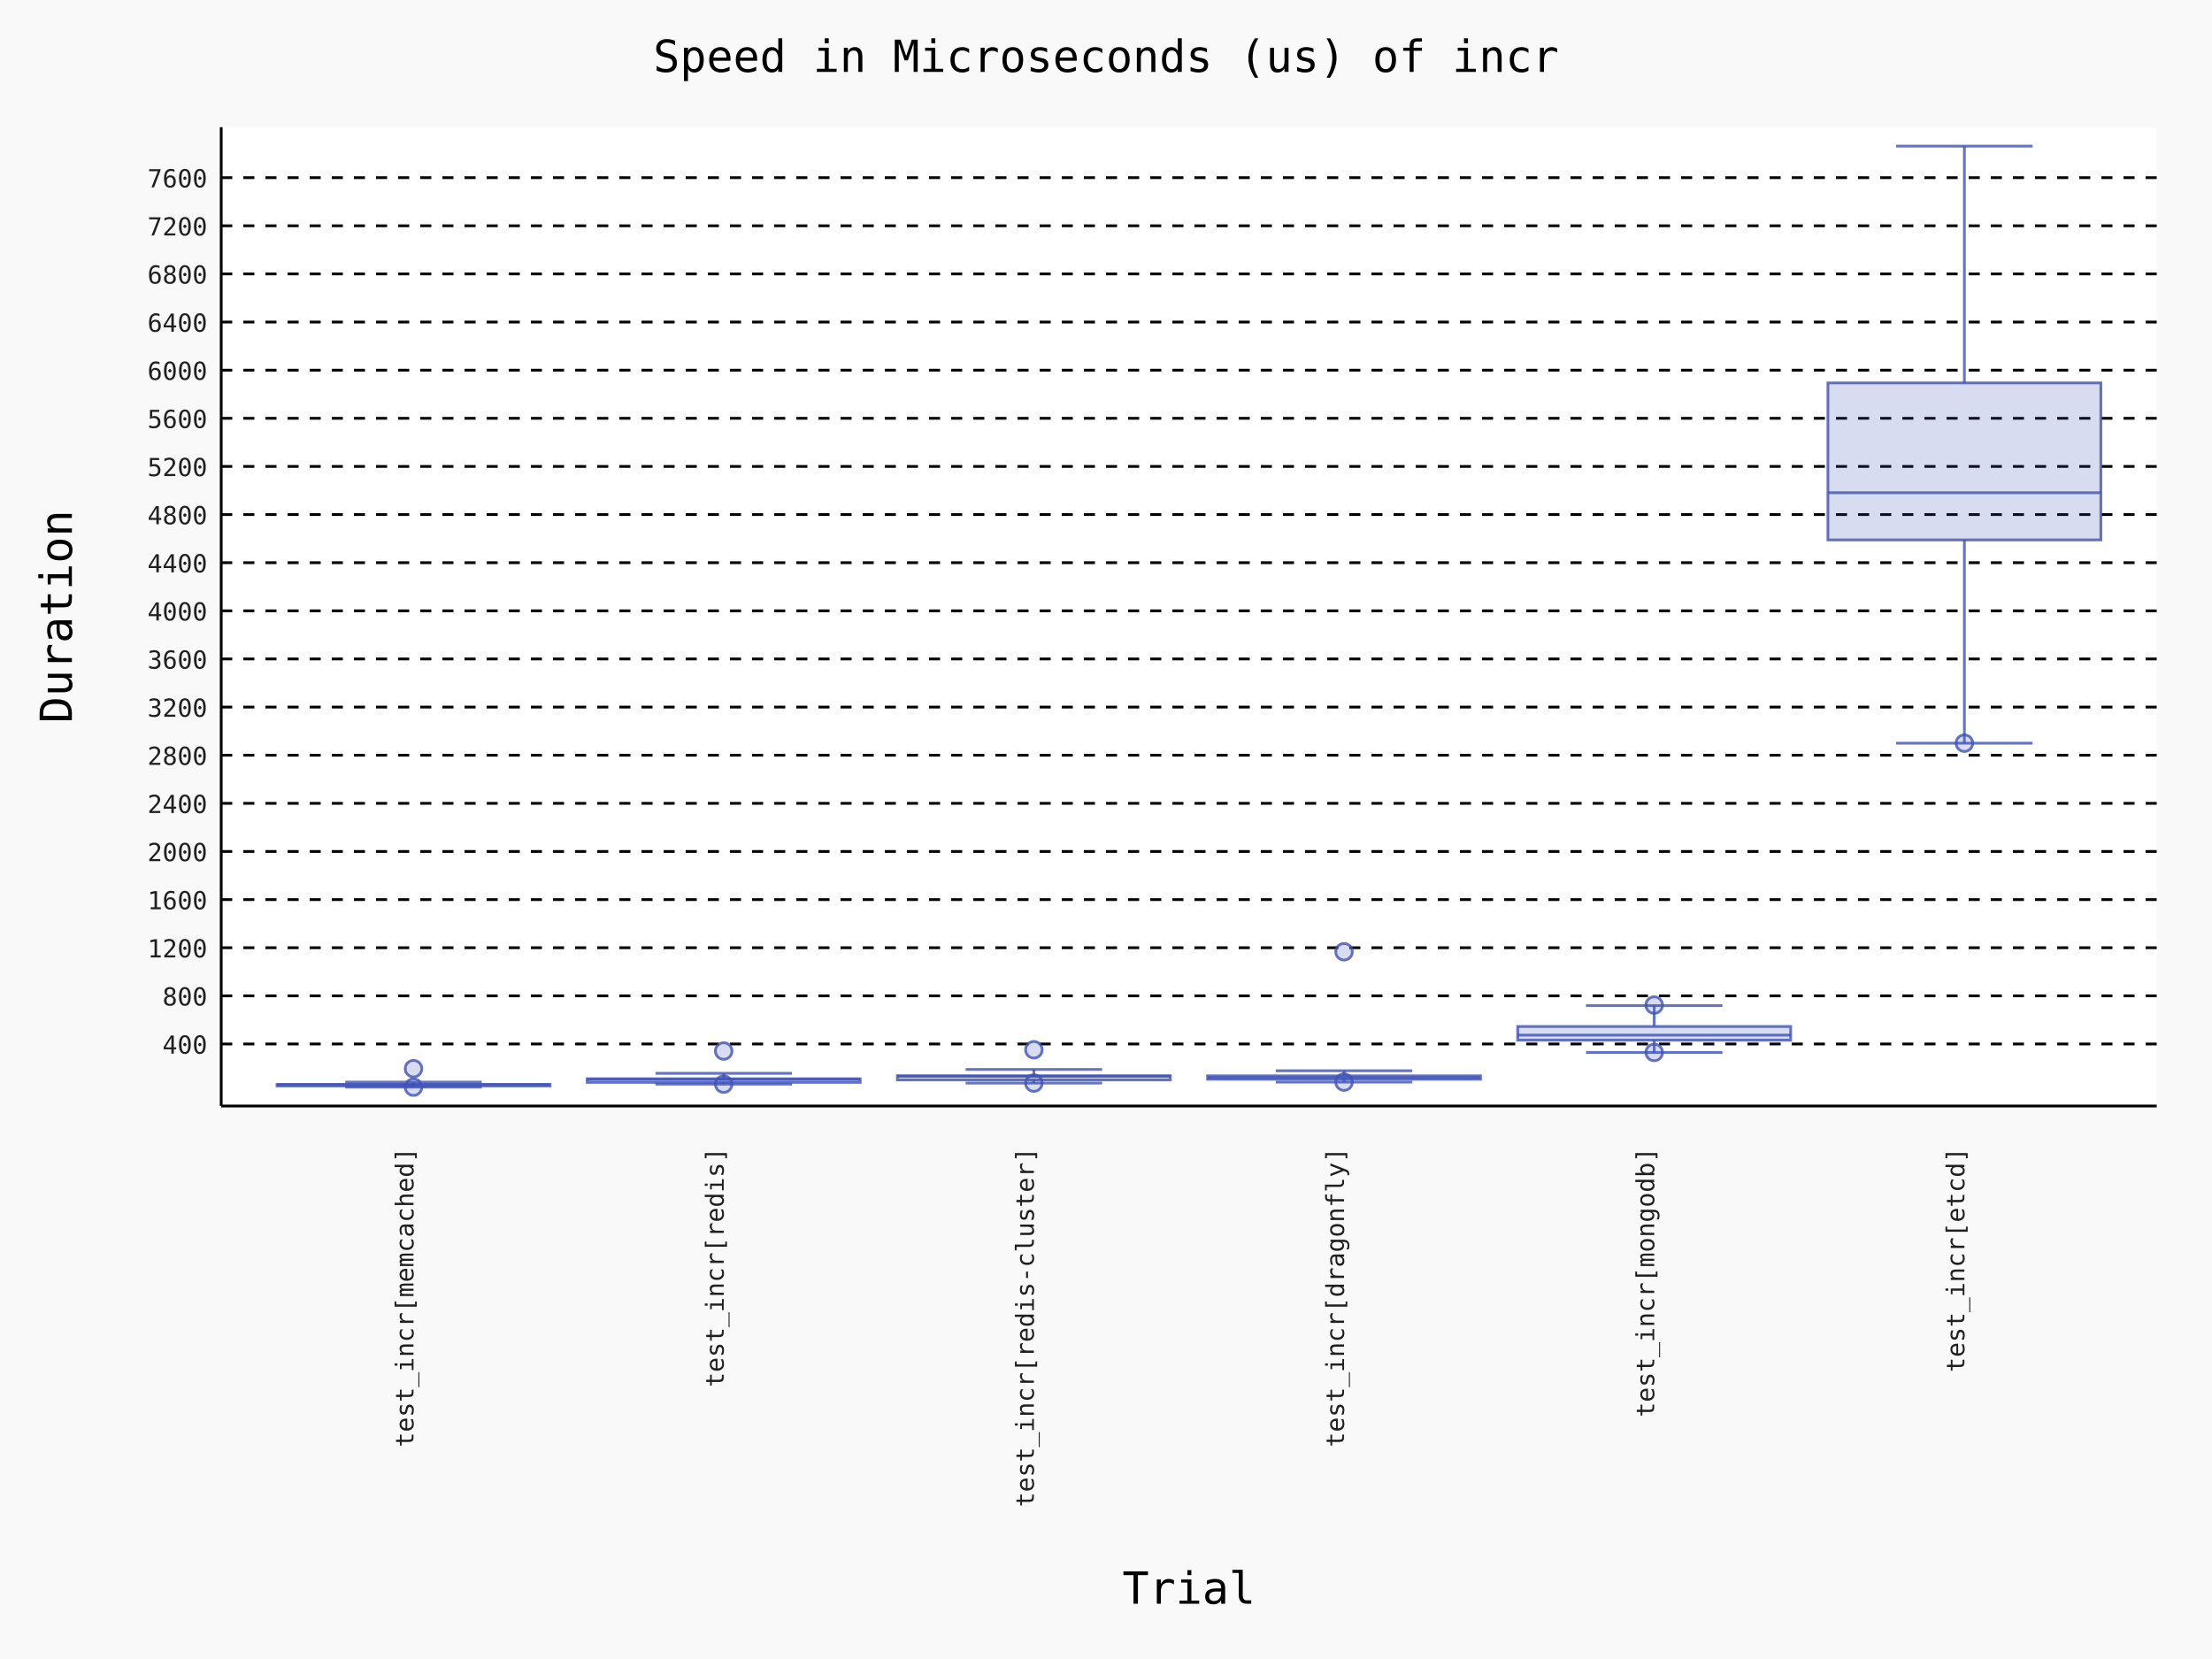
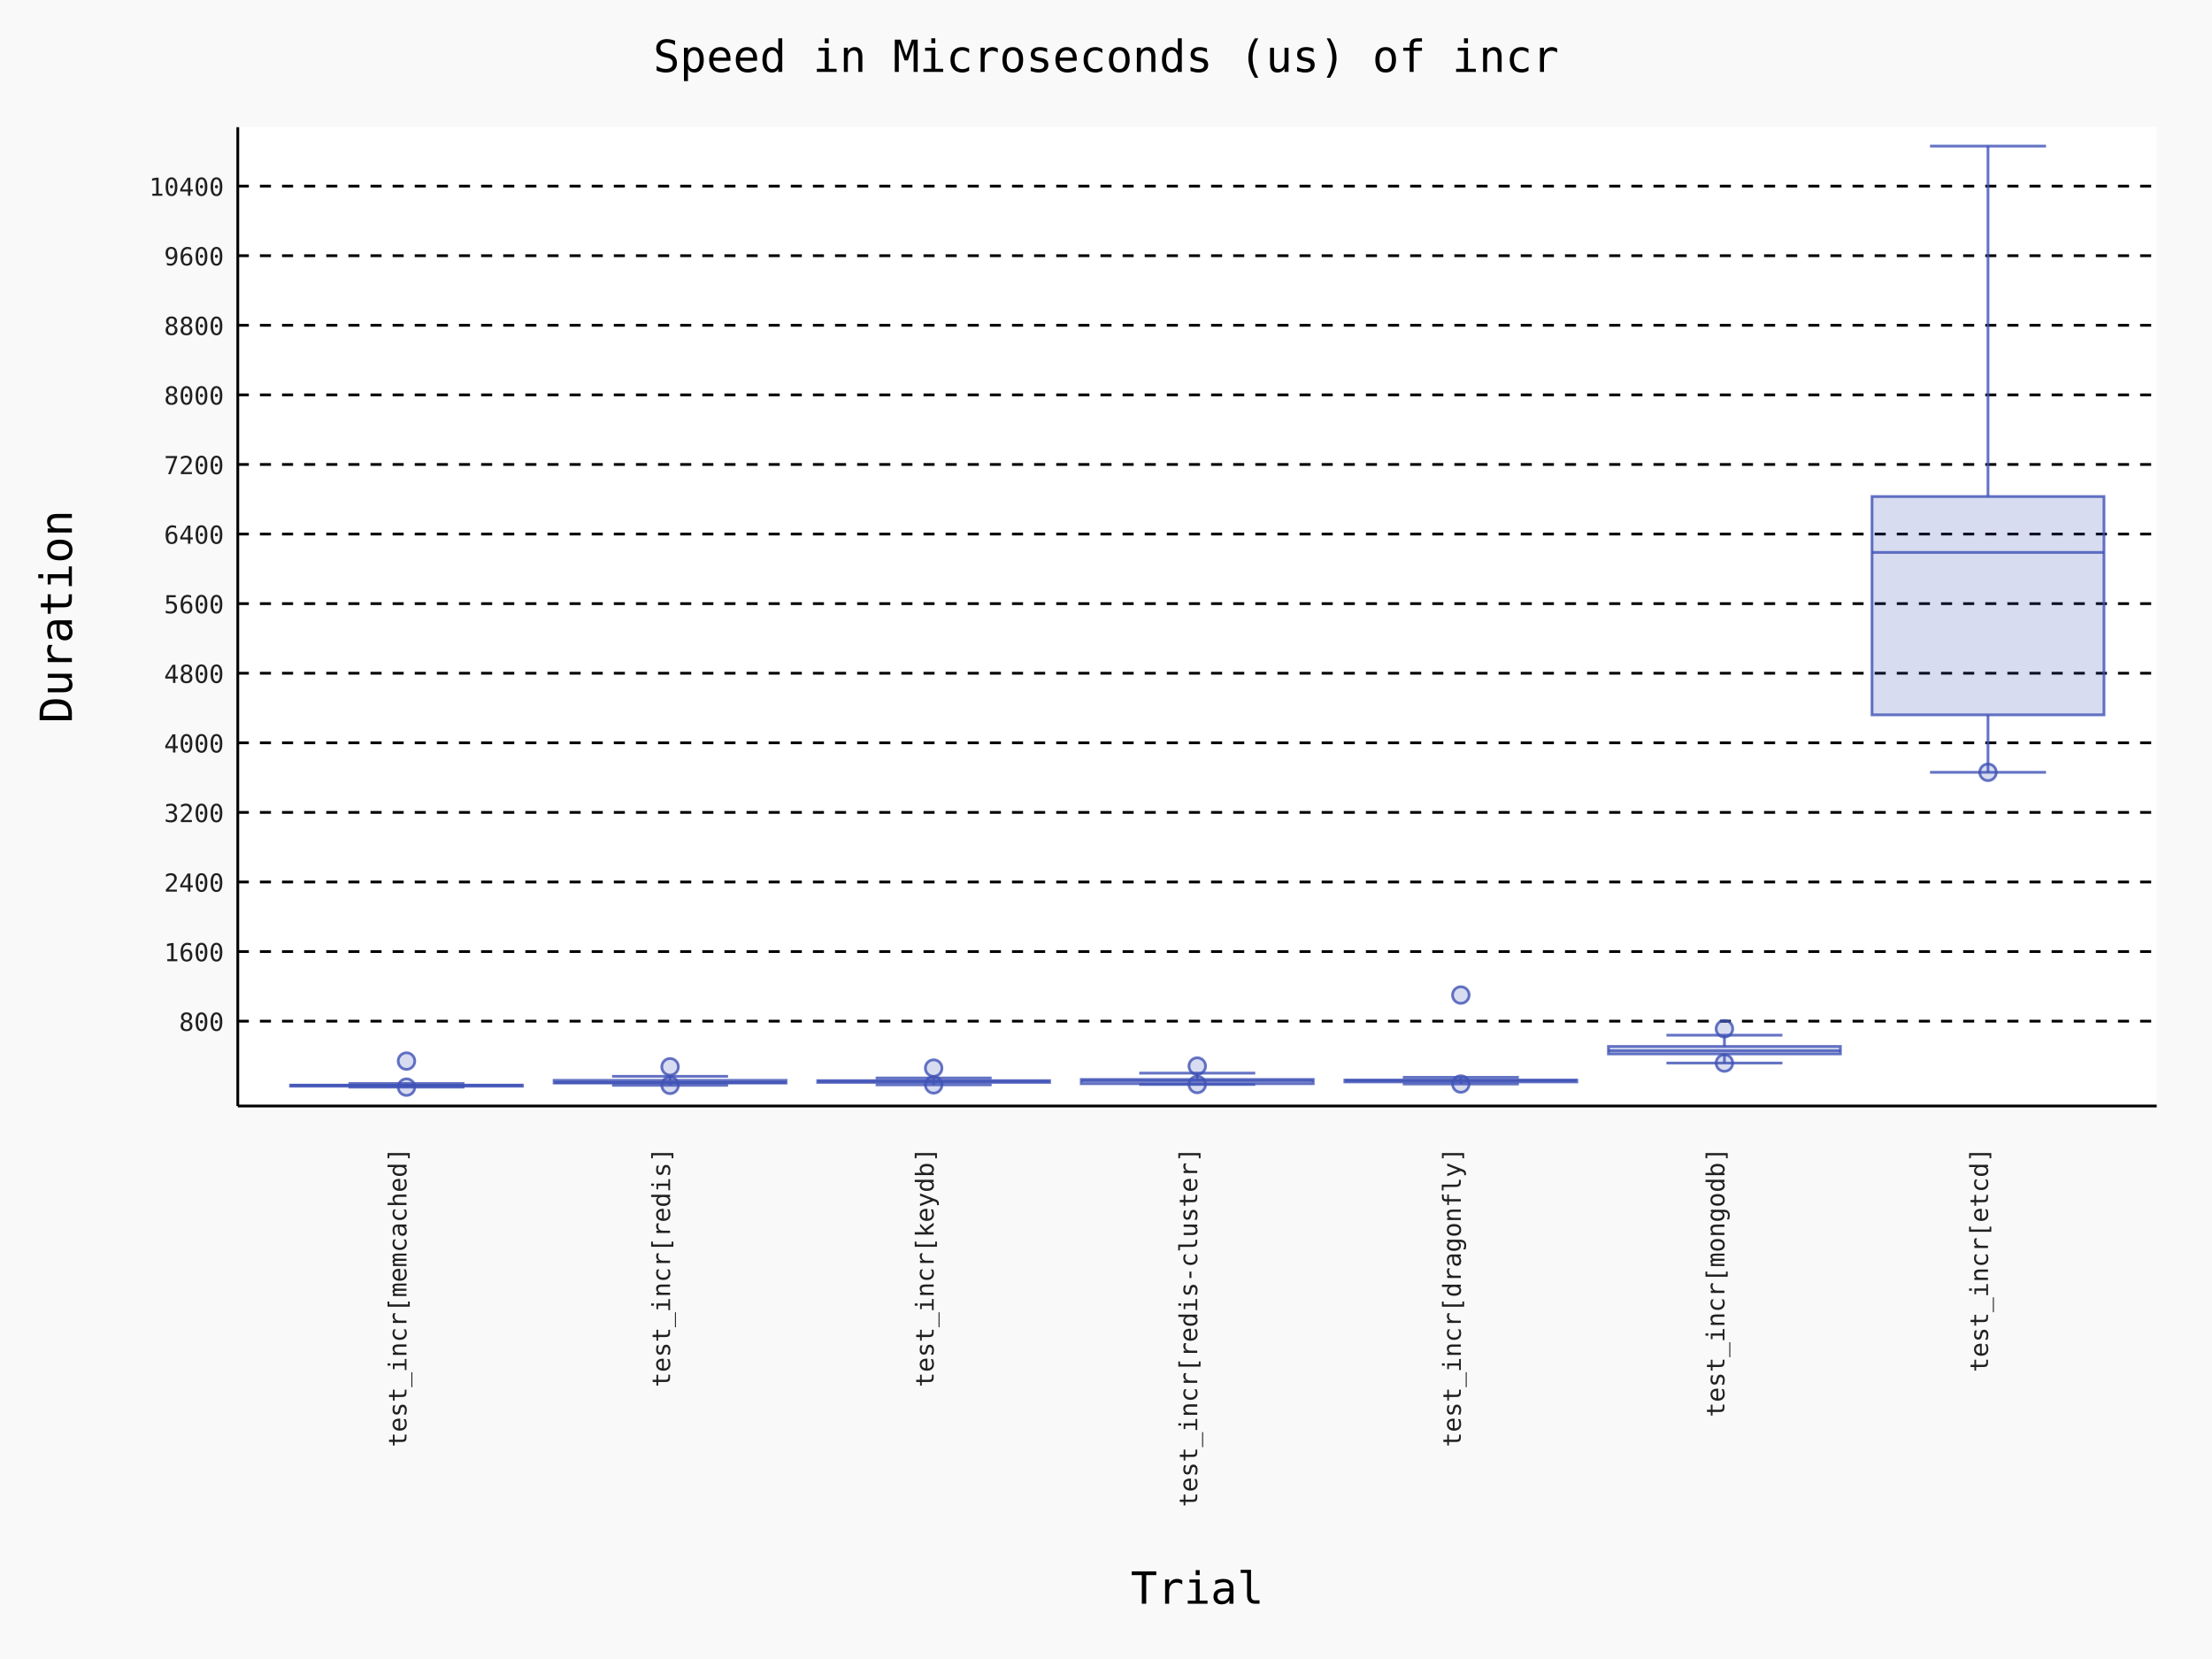
- <svg xmlns="http://www.w3.org/2000/svg" id="chart-1608b12d-5cc3-4cce-8f06-6adb5dcdcecc" class="pygal-chart" viewBox="0 0 800 600">
+ <svg xmlns="http://www.w3.org/2000/svg" id="chart-6ef21e26-14a4-42a2-b80f-81fb167e0ada" class="pygal-chart" viewBox="0 0 800 600">
  <defs>
-     <style type="text/css">#chart-1608b12d-5cc3-4cce-8f06-6adb5dcdcecc{-webkit-user-select:none;-webkit-font-smoothing:antialiased;font-family:Consolas,"Deja Vu Sans Mono","Bitstream Vera Sans Mono","Courier New",monospace}#chart-1608b12d-5cc3-4cce-8f06-6adb5dcdcecc .title{font-family:Consolas,"Deja Vu Sans Mono","Bitstream Vera Sans Mono","Courier New",monospace;font-size:16px}#chart-1608b12d-5cc3-4cce-8f06-6adb5dcdcecc .legends .legend text{font-family:Consolas,"Deja Vu Sans Mono","Bitstream Vera Sans Mono","Courier New",monospace;font-size:14px}#chart-1608b12d-5cc3-4cce-8f06-6adb5dcdcecc .axis text{font-family:Consolas,"Deja Vu Sans Mono","Bitstream Vera Sans Mono","Courier New",monospace;font-size:10px}#chart-1608b12d-5cc3-4cce-8f06-6adb5dcdcecc .axis text.major{font-family:Consolas,"Deja Vu Sans Mono","Bitstream Vera Sans Mono","Courier New",monospace;font-size:10px}#chart-1608b12d-5cc3-4cce-8f06-6adb5dcdcecc .text-overlay text.value{font-family:Consolas,"Deja Vu Sans Mono","Bitstream Vera Sans Mono","Courier New",monospace;font-size:16px}#chart-1608b12d-5cc3-4cce-8f06-6adb5dcdcecc .text-overlay text.label{font-family:Consolas,"Deja Vu Sans Mono","Bitstream Vera Sans Mono","Courier New",monospace;font-size:10px}#chart-1608b12d-5cc3-4cce-8f06-6adb5dcdcecc .tooltip{font-family:Consolas,"Deja Vu Sans Mono","Bitstream Vera Sans Mono","Courier New",monospace;font-size:14px}#chart-1608b12d-5cc3-4cce-8f06-6adb5dcdcecc text.no_data{font-family:Consolas,"Deja Vu Sans Mono","Bitstream Vera Sans Mono","Courier New",monospace;font-size:64px}
- #chart-1608b12d-5cc3-4cce-8f06-6adb5dcdcecc{background-color:rgba(249,249,249,1)}#chart-1608b12d-5cc3-4cce-8f06-6adb5dcdcecc path,#chart-1608b12d-5cc3-4cce-8f06-6adb5dcdcecc line,#chart-1608b12d-5cc3-4cce-8f06-6adb5dcdcecc rect,#chart-1608b12d-5cc3-4cce-8f06-6adb5dcdcecc circle{-webkit-transition:150ms;-moz-transition:150ms;transition:150ms}#chart-1608b12d-5cc3-4cce-8f06-6adb5dcdcecc .graph &gt; .background{fill:rgba(249,249,249,1)}#chart-1608b12d-5cc3-4cce-8f06-6adb5dcdcecc .plot &gt; .background{fill:rgba(255,255,255,1)}#chart-1608b12d-5cc3-4cce-8f06-6adb5dcdcecc .graph{fill:rgba(0,0,0,.87)}#chart-1608b12d-5cc3-4cce-8f06-6adb5dcdcecc text.no_data{fill:rgba(0,0,0,1)}#chart-1608b12d-5cc3-4cce-8f06-6adb5dcdcecc .title{fill:rgba(0,0,0,1)}#chart-1608b12d-5cc3-4cce-8f06-6adb5dcdcecc .legends .legend text{fill:rgba(0,0,0,.87)}#chart-1608b12d-5cc3-4cce-8f06-6adb5dcdcecc .legends .legend:hover text{fill:rgba(0,0,0,1)}#chart-1608b12d-5cc3-4cce-8f06-6adb5dcdcecc .axis .line{stroke:rgba(0,0,0,1)}#chart-1608b12d-5cc3-4cce-8f06-6adb5dcdcecc .axis .guide.line{stroke:rgba(0,0,0,.54)}#chart-1608b12d-5cc3-4cce-8f06-6adb5dcdcecc .axis .major.line{stroke:rgba(0,0,0,.87)}#chart-1608b12d-5cc3-4cce-8f06-6adb5dcdcecc .axis text.major{fill:rgba(0,0,0,1)}#chart-1608b12d-5cc3-4cce-8f06-6adb5dcdcecc .axis.y .guides:hover .guide.line,#chart-1608b12d-5cc3-4cce-8f06-6adb5dcdcecc .line-graph .axis.x .guides:hover .guide.line,#chart-1608b12d-5cc3-4cce-8f06-6adb5dcdcecc .stackedline-graph .axis.x .guides:hover .guide.line,#chart-1608b12d-5cc3-4cce-8f06-6adb5dcdcecc .xy-graph .axis.x .guides:hover .guide.line{stroke:rgba(0,0,0,1)}#chart-1608b12d-5cc3-4cce-8f06-6adb5dcdcecc .axis .guides:hover text{fill:rgba(0,0,0,1)}#chart-1608b12d-5cc3-4cce-8f06-6adb5dcdcecc .reactive{fill-opacity:.7;stroke-opacity:.8;stroke-width:1}#chart-1608b12d-5cc3-4cce-8f06-6adb5dcdcecc .ci{stroke:rgba(0,0,0,.87)}#chart-1608b12d-5cc3-4cce-8f06-6adb5dcdcecc .reactive.active,#chart-1608b12d-5cc3-4cce-8f06-6adb5dcdcecc .active .reactive{fill-opacity:.8;stroke-opacity:.9;stroke-width:4}#chart-1608b12d-5cc3-4cce-8f06-6adb5dcdcecc .ci .reactive.active{stroke-width:1.5}#chart-1608b12d-5cc3-4cce-8f06-6adb5dcdcecc .series text{fill:rgba(0,0,0,1)}#chart-1608b12d-5cc3-4cce-8f06-6adb5dcdcecc .tooltip rect{fill:rgba(255,255,255,1);stroke:rgba(0,0,0,1);-webkit-transition:opacity 150ms;-moz-transition:opacity 150ms;transition:opacity 150ms}#chart-1608b12d-5cc3-4cce-8f06-6adb5dcdcecc .tooltip .label{fill:rgba(0,0,0,.87)}#chart-1608b12d-5cc3-4cce-8f06-6adb5dcdcecc .tooltip .label{fill:rgba(0,0,0,.87)}#chart-1608b12d-5cc3-4cce-8f06-6adb5dcdcecc .tooltip .legend{font-size:.8em;fill:rgba(0,0,0,.54)}#chart-1608b12d-5cc3-4cce-8f06-6adb5dcdcecc .tooltip .x_label{font-size:.6em;fill:rgba(0,0,0,1)}#chart-1608b12d-5cc3-4cce-8f06-6adb5dcdcecc .tooltip .xlink{font-size:.5em;text-decoration:underline}#chart-1608b12d-5cc3-4cce-8f06-6adb5dcdcecc .tooltip .value{font-size:1.5em}#chart-1608b12d-5cc3-4cce-8f06-6adb5dcdcecc .bound{font-size:.5em}#chart-1608b12d-5cc3-4cce-8f06-6adb5dcdcecc .max-value{font-size:.75em;fill:rgba(0,0,0,.54)}#chart-1608b12d-5cc3-4cce-8f06-6adb5dcdcecc .map-element{fill:rgba(255,255,255,1);stroke:rgba(0,0,0,.54) !important}#chart-1608b12d-5cc3-4cce-8f06-6adb5dcdcecc .map-element .reactive{fill-opacity:inherit;stroke-opacity:inherit}#chart-1608b12d-5cc3-4cce-8f06-6adb5dcdcecc .color-0,#chart-1608b12d-5cc3-4cce-8f06-6adb5dcdcecc .color-0 a:visited{stroke:#3F51B5;fill:#3F51B5}#chart-1608b12d-5cc3-4cce-8f06-6adb5dcdcecc .color-1,#chart-1608b12d-5cc3-4cce-8f06-6adb5dcdcecc .color-1 a:visited{stroke:#3F51B5;fill:#3F51B5}#chart-1608b12d-5cc3-4cce-8f06-6adb5dcdcecc .color-2,#chart-1608b12d-5cc3-4cce-8f06-6adb5dcdcecc .color-2 a:visited{stroke:#3F51B5;fill:#3F51B5}#chart-1608b12d-5cc3-4cce-8f06-6adb5dcdcecc .color-3,#chart-1608b12d-5cc3-4cce-8f06-6adb5dcdcecc .color-3 a:visited{stroke:#3F51B5;fill:#3F51B5}#chart-1608b12d-5cc3-4cce-8f06-6adb5dcdcecc .color-4,#chart-1608b12d-5cc3-4cce-8f06-6adb5dcdcecc .color-4 a:visited{stroke:#3F51B5;fill:#3F51B5}#chart-1608b12d-5cc3-4cce-8f06-6adb5dcdcecc .color-5,#chart-1608b12d-5cc3-4cce-8f06-6adb5dcdcecc .color-5 a:visited{stroke:#3F51B5;fill:#3F51B5}#chart-1608b12d-5cc3-4cce-8f06-6adb5dcdcecc .text-overlay .color-0 text{fill:black}#chart-1608b12d-5cc3-4cce-8f06-6adb5dcdcecc .text-overlay .color-1 text{fill:black}#chart-1608b12d-5cc3-4cce-8f06-6adb5dcdcecc .text-overlay .color-2 text{fill:black}#chart-1608b12d-5cc3-4cce-8f06-6adb5dcdcecc .text-overlay .color-3 text{fill:black}#chart-1608b12d-5cc3-4cce-8f06-6adb5dcdcecc .text-overlay .color-4 text{fill:black}#chart-1608b12d-5cc3-4cce-8f06-6adb5dcdcecc .text-overlay .color-5 text{fill:black}
- #chart-1608b12d-5cc3-4cce-8f06-6adb5dcdcecc text.no_data{text-anchor:middle}#chart-1608b12d-5cc3-4cce-8f06-6adb5dcdcecc .guide.line{fill:none}#chart-1608b12d-5cc3-4cce-8f06-6adb5dcdcecc .centered{text-anchor:middle}#chart-1608b12d-5cc3-4cce-8f06-6adb5dcdcecc .title{text-anchor:middle}#chart-1608b12d-5cc3-4cce-8f06-6adb5dcdcecc .legends .legend text{fill-opacity:1}#chart-1608b12d-5cc3-4cce-8f06-6adb5dcdcecc .axis.x text{text-anchor:middle}#chart-1608b12d-5cc3-4cce-8f06-6adb5dcdcecc .axis.x:not(.web) text[transform]{text-anchor:start}#chart-1608b12d-5cc3-4cce-8f06-6adb5dcdcecc .axis.x:not(.web) text[transform].backwards{text-anchor:end}#chart-1608b12d-5cc3-4cce-8f06-6adb5dcdcecc .axis.y text{text-anchor:end}#chart-1608b12d-5cc3-4cce-8f06-6adb5dcdcecc .axis.y text[transform].backwards{text-anchor:start}#chart-1608b12d-5cc3-4cce-8f06-6adb5dcdcecc .axis.y2 text{text-anchor:start}#chart-1608b12d-5cc3-4cce-8f06-6adb5dcdcecc .axis.y2 text[transform].backwards{text-anchor:end}#chart-1608b12d-5cc3-4cce-8f06-6adb5dcdcecc .axis .guide.line{stroke-dasharray:4,4;stroke:black}#chart-1608b12d-5cc3-4cce-8f06-6adb5dcdcecc .axis .major.guide.line{stroke-dasharray:6,6;stroke:black}#chart-1608b12d-5cc3-4cce-8f06-6adb5dcdcecc .horizontal .axis.y .guide.line,#chart-1608b12d-5cc3-4cce-8f06-6adb5dcdcecc .horizontal .axis.y2 .guide.line,#chart-1608b12d-5cc3-4cce-8f06-6adb5dcdcecc .vertical .axis.x .guide.line{opacity:0}#chart-1608b12d-5cc3-4cce-8f06-6adb5dcdcecc .horizontal .axis.always_show .guide.line,#chart-1608b12d-5cc3-4cce-8f06-6adb5dcdcecc .vertical .axis.always_show .guide.line{opacity:1 !important}#chart-1608b12d-5cc3-4cce-8f06-6adb5dcdcecc .axis.y .guides:hover .guide.line,#chart-1608b12d-5cc3-4cce-8f06-6adb5dcdcecc .axis.y2 .guides:hover .guide.line,#chart-1608b12d-5cc3-4cce-8f06-6adb5dcdcecc .axis.x .guides:hover .guide.line{opacity:1}#chart-1608b12d-5cc3-4cce-8f06-6adb5dcdcecc .axis .guides:hover text{opacity:1}#chart-1608b12d-5cc3-4cce-8f06-6adb5dcdcecc .nofill{fill:none}#chart-1608b12d-5cc3-4cce-8f06-6adb5dcdcecc .subtle-fill{fill-opacity:.2}#chart-1608b12d-5cc3-4cce-8f06-6adb5dcdcecc .dot{stroke-width:1px;fill-opacity:1;stroke-opacity:1}#chart-1608b12d-5cc3-4cce-8f06-6adb5dcdcecc .dot.active{stroke-width:5px}#chart-1608b12d-5cc3-4cce-8f06-6adb5dcdcecc .dot.negative{fill:transparent}#chart-1608b12d-5cc3-4cce-8f06-6adb5dcdcecc text,#chart-1608b12d-5cc3-4cce-8f06-6adb5dcdcecc tspan{stroke:none !important}#chart-1608b12d-5cc3-4cce-8f06-6adb5dcdcecc .series text.active{opacity:1}#chart-1608b12d-5cc3-4cce-8f06-6adb5dcdcecc .tooltip rect{fill-opacity:.95;stroke-width:.5}#chart-1608b12d-5cc3-4cce-8f06-6adb5dcdcecc .tooltip text{fill-opacity:1}#chart-1608b12d-5cc3-4cce-8f06-6adb5dcdcecc .showable{visibility:hidden}#chart-1608b12d-5cc3-4cce-8f06-6adb5dcdcecc .showable.shown{visibility:visible}#chart-1608b12d-5cc3-4cce-8f06-6adb5dcdcecc .gauge-background{fill:rgba(229,229,229,1);stroke:none}#chart-1608b12d-5cc3-4cce-8f06-6adb5dcdcecc .bg-lines{stroke:rgba(249,249,249,1);stroke-width:2px}
+     <style type="text/css">#chart-6ef21e26-14a4-42a2-b80f-81fb167e0ada{-webkit-user-select:none;-webkit-font-smoothing:antialiased;font-family:Consolas,"Deja Vu Sans Mono","Bitstream Vera Sans Mono","Courier New",monospace}#chart-6ef21e26-14a4-42a2-b80f-81fb167e0ada .title{font-family:Consolas,"Deja Vu Sans Mono","Bitstream Vera Sans Mono","Courier New",monospace;font-size:16px}#chart-6ef21e26-14a4-42a2-b80f-81fb167e0ada .legends .legend text{font-family:Consolas,"Deja Vu Sans Mono","Bitstream Vera Sans Mono","Courier New",monospace;font-size:14px}#chart-6ef21e26-14a4-42a2-b80f-81fb167e0ada .axis text{font-family:Consolas,"Deja Vu Sans Mono","Bitstream Vera Sans Mono","Courier New",monospace;font-size:10px}#chart-6ef21e26-14a4-42a2-b80f-81fb167e0ada .axis text.major{font-family:Consolas,"Deja Vu Sans Mono","Bitstream Vera Sans Mono","Courier New",monospace;font-size:10px}#chart-6ef21e26-14a4-42a2-b80f-81fb167e0ada .text-overlay text.value{font-family:Consolas,"Deja Vu Sans Mono","Bitstream Vera Sans Mono","Courier New",monospace;font-size:16px}#chart-6ef21e26-14a4-42a2-b80f-81fb167e0ada .text-overlay text.label{font-family:Consolas,"Deja Vu Sans Mono","Bitstream Vera Sans Mono","Courier New",monospace;font-size:10px}#chart-6ef21e26-14a4-42a2-b80f-81fb167e0ada .tooltip{font-family:Consolas,"Deja Vu Sans Mono","Bitstream Vera Sans Mono","Courier New",monospace;font-size:14px}#chart-6ef21e26-14a4-42a2-b80f-81fb167e0ada text.no_data{font-family:Consolas,"Deja Vu Sans Mono","Bitstream Vera Sans Mono","Courier New",monospace;font-size:64px}
+ #chart-6ef21e26-14a4-42a2-b80f-81fb167e0ada{background-color:rgba(249,249,249,1)}#chart-6ef21e26-14a4-42a2-b80f-81fb167e0ada path,#chart-6ef21e26-14a4-42a2-b80f-81fb167e0ada line,#chart-6ef21e26-14a4-42a2-b80f-81fb167e0ada rect,#chart-6ef21e26-14a4-42a2-b80f-81fb167e0ada circle{-webkit-transition:150ms;-moz-transition:150ms;transition:150ms}#chart-6ef21e26-14a4-42a2-b80f-81fb167e0ada .graph &gt; .background{fill:rgba(249,249,249,1)}#chart-6ef21e26-14a4-42a2-b80f-81fb167e0ada .plot &gt; .background{fill:rgba(255,255,255,1)}#chart-6ef21e26-14a4-42a2-b80f-81fb167e0ada .graph{fill:rgba(0,0,0,.87)}#chart-6ef21e26-14a4-42a2-b80f-81fb167e0ada text.no_data{fill:rgba(0,0,0,1)}#chart-6ef21e26-14a4-42a2-b80f-81fb167e0ada .title{fill:rgba(0,0,0,1)}#chart-6ef21e26-14a4-42a2-b80f-81fb167e0ada .legends .legend text{fill:rgba(0,0,0,.87)}#chart-6ef21e26-14a4-42a2-b80f-81fb167e0ada .legends .legend:hover text{fill:rgba(0,0,0,1)}#chart-6ef21e26-14a4-42a2-b80f-81fb167e0ada .axis .line{stroke:rgba(0,0,0,1)}#chart-6ef21e26-14a4-42a2-b80f-81fb167e0ada .axis .guide.line{stroke:rgba(0,0,0,.54)}#chart-6ef21e26-14a4-42a2-b80f-81fb167e0ada .axis .major.line{stroke:rgba(0,0,0,.87)}#chart-6ef21e26-14a4-42a2-b80f-81fb167e0ada .axis text.major{fill:rgba(0,0,0,1)}#chart-6ef21e26-14a4-42a2-b80f-81fb167e0ada .axis.y .guides:hover .guide.line,#chart-6ef21e26-14a4-42a2-b80f-81fb167e0ada .line-graph .axis.x .guides:hover .guide.line,#chart-6ef21e26-14a4-42a2-b80f-81fb167e0ada .stackedline-graph .axis.x .guides:hover .guide.line,#chart-6ef21e26-14a4-42a2-b80f-81fb167e0ada .xy-graph .axis.x .guides:hover .guide.line{stroke:rgba(0,0,0,1)}#chart-6ef21e26-14a4-42a2-b80f-81fb167e0ada .axis .guides:hover text{fill:rgba(0,0,0,1)}#chart-6ef21e26-14a4-42a2-b80f-81fb167e0ada .reactive{fill-opacity:.7;stroke-opacity:.8;stroke-width:1}#chart-6ef21e26-14a4-42a2-b80f-81fb167e0ada .ci{stroke:rgba(0,0,0,.87)}#chart-6ef21e26-14a4-42a2-b80f-81fb167e0ada .reactive.active,#chart-6ef21e26-14a4-42a2-b80f-81fb167e0ada .active .reactive{fill-opacity:.8;stroke-opacity:.9;stroke-width:4}#chart-6ef21e26-14a4-42a2-b80f-81fb167e0ada .ci .reactive.active{stroke-width:1.5}#chart-6ef21e26-14a4-42a2-b80f-81fb167e0ada .series text{fill:rgba(0,0,0,1)}#chart-6ef21e26-14a4-42a2-b80f-81fb167e0ada .tooltip rect{fill:rgba(255,255,255,1);stroke:rgba(0,0,0,1);-webkit-transition:opacity 150ms;-moz-transition:opacity 150ms;transition:opacity 150ms}#chart-6ef21e26-14a4-42a2-b80f-81fb167e0ada .tooltip .label{fill:rgba(0,0,0,.87)}#chart-6ef21e26-14a4-42a2-b80f-81fb167e0ada .tooltip .label{fill:rgba(0,0,0,.87)}#chart-6ef21e26-14a4-42a2-b80f-81fb167e0ada .tooltip .legend{font-size:.8em;fill:rgba(0,0,0,.54)}#chart-6ef21e26-14a4-42a2-b80f-81fb167e0ada .tooltip .x_label{font-size:.6em;fill:rgba(0,0,0,1)}#chart-6ef21e26-14a4-42a2-b80f-81fb167e0ada .tooltip .xlink{font-size:.5em;text-decoration:underline}#chart-6ef21e26-14a4-42a2-b80f-81fb167e0ada .tooltip .value{font-size:1.5em}#chart-6ef21e26-14a4-42a2-b80f-81fb167e0ada .bound{font-size:.5em}#chart-6ef21e26-14a4-42a2-b80f-81fb167e0ada .max-value{font-size:.75em;fill:rgba(0,0,0,.54)}#chart-6ef21e26-14a4-42a2-b80f-81fb167e0ada .map-element{fill:rgba(255,255,255,1);stroke:rgba(0,0,0,.54) !important}#chart-6ef21e26-14a4-42a2-b80f-81fb167e0ada .map-element .reactive{fill-opacity:inherit;stroke-opacity:inherit}#chart-6ef21e26-14a4-42a2-b80f-81fb167e0ada .color-0,#chart-6ef21e26-14a4-42a2-b80f-81fb167e0ada .color-0 a:visited{stroke:#3F51B5;fill:#3F51B5}#chart-6ef21e26-14a4-42a2-b80f-81fb167e0ada .color-1,#chart-6ef21e26-14a4-42a2-b80f-81fb167e0ada .color-1 a:visited{stroke:#3F51B5;fill:#3F51B5}#chart-6ef21e26-14a4-42a2-b80f-81fb167e0ada .color-2,#chart-6ef21e26-14a4-42a2-b80f-81fb167e0ada .color-2 a:visited{stroke:#3F51B5;fill:#3F51B5}#chart-6ef21e26-14a4-42a2-b80f-81fb167e0ada .color-3,#chart-6ef21e26-14a4-42a2-b80f-81fb167e0ada .color-3 a:visited{stroke:#3F51B5;fill:#3F51B5}#chart-6ef21e26-14a4-42a2-b80f-81fb167e0ada .color-4,#chart-6ef21e26-14a4-42a2-b80f-81fb167e0ada .color-4 a:visited{stroke:#3F51B5;fill:#3F51B5}#chart-6ef21e26-14a4-42a2-b80f-81fb167e0ada .color-5,#chart-6ef21e26-14a4-42a2-b80f-81fb167e0ada .color-5 a:visited{stroke:#3F51B5;fill:#3F51B5}#chart-6ef21e26-14a4-42a2-b80f-81fb167e0ada .color-6,#chart-6ef21e26-14a4-42a2-b80f-81fb167e0ada .color-6 a:visited{stroke:#3F51B5;fill:#3F51B5}#chart-6ef21e26-14a4-42a2-b80f-81fb167e0ada .text-overlay .color-0 text{fill:black}#chart-6ef21e26-14a4-42a2-b80f-81fb167e0ada .text-overlay .color-1 text{fill:black}#chart-6ef21e26-14a4-42a2-b80f-81fb167e0ada .text-overlay .color-2 text{fill:black}#chart-6ef21e26-14a4-42a2-b80f-81fb167e0ada .text-overlay .color-3 text{fill:black}#chart-6ef21e26-14a4-42a2-b80f-81fb167e0ada .text-overlay .color-4 text{fill:black}#chart-6ef21e26-14a4-42a2-b80f-81fb167e0ada .text-overlay .color-5 text{fill:black}#chart-6ef21e26-14a4-42a2-b80f-81fb167e0ada .text-overlay .color-6 text{fill:black}
+ #chart-6ef21e26-14a4-42a2-b80f-81fb167e0ada text.no_data{text-anchor:middle}#chart-6ef21e26-14a4-42a2-b80f-81fb167e0ada .guide.line{fill:none}#chart-6ef21e26-14a4-42a2-b80f-81fb167e0ada .centered{text-anchor:middle}#chart-6ef21e26-14a4-42a2-b80f-81fb167e0ada .title{text-anchor:middle}#chart-6ef21e26-14a4-42a2-b80f-81fb167e0ada .legends .legend text{fill-opacity:1}#chart-6ef21e26-14a4-42a2-b80f-81fb167e0ada .axis.x text{text-anchor:middle}#chart-6ef21e26-14a4-42a2-b80f-81fb167e0ada .axis.x:not(.web) text[transform]{text-anchor:start}#chart-6ef21e26-14a4-42a2-b80f-81fb167e0ada .axis.x:not(.web) text[transform].backwards{text-anchor:end}#chart-6ef21e26-14a4-42a2-b80f-81fb167e0ada .axis.y text{text-anchor:end}#chart-6ef21e26-14a4-42a2-b80f-81fb167e0ada .axis.y text[transform].backwards{text-anchor:start}#chart-6ef21e26-14a4-42a2-b80f-81fb167e0ada .axis.y2 text{text-anchor:start}#chart-6ef21e26-14a4-42a2-b80f-81fb167e0ada .axis.y2 text[transform].backwards{text-anchor:end}#chart-6ef21e26-14a4-42a2-b80f-81fb167e0ada .axis .guide.line{stroke-dasharray:4,4;stroke:black}#chart-6ef21e26-14a4-42a2-b80f-81fb167e0ada .axis .major.guide.line{stroke-dasharray:6,6;stroke:black}#chart-6ef21e26-14a4-42a2-b80f-81fb167e0ada .horizontal .axis.y .guide.line,#chart-6ef21e26-14a4-42a2-b80f-81fb167e0ada .horizontal .axis.y2 .guide.line,#chart-6ef21e26-14a4-42a2-b80f-81fb167e0ada .vertical .axis.x .guide.line{opacity:0}#chart-6ef21e26-14a4-42a2-b80f-81fb167e0ada .horizontal .axis.always_show .guide.line,#chart-6ef21e26-14a4-42a2-b80f-81fb167e0ada .vertical .axis.always_show .guide.line{opacity:1 !important}#chart-6ef21e26-14a4-42a2-b80f-81fb167e0ada .axis.y .guides:hover .guide.line,#chart-6ef21e26-14a4-42a2-b80f-81fb167e0ada .axis.y2 .guides:hover .guide.line,#chart-6ef21e26-14a4-42a2-b80f-81fb167e0ada .axis.x .guides:hover .guide.line{opacity:1}#chart-6ef21e26-14a4-42a2-b80f-81fb167e0ada .axis .guides:hover text{opacity:1}#chart-6ef21e26-14a4-42a2-b80f-81fb167e0ada .nofill{fill:none}#chart-6ef21e26-14a4-42a2-b80f-81fb167e0ada .subtle-fill{fill-opacity:.2}#chart-6ef21e26-14a4-42a2-b80f-81fb167e0ada .dot{stroke-width:1px;fill-opacity:1;stroke-opacity:1}#chart-6ef21e26-14a4-42a2-b80f-81fb167e0ada .dot.active{stroke-width:5px}#chart-6ef21e26-14a4-42a2-b80f-81fb167e0ada .dot.negative{fill:transparent}#chart-6ef21e26-14a4-42a2-b80f-81fb167e0ada text,#chart-6ef21e26-14a4-42a2-b80f-81fb167e0ada tspan{stroke:none !important}#chart-6ef21e26-14a4-42a2-b80f-81fb167e0ada .series text.active{opacity:1}#chart-6ef21e26-14a4-42a2-b80f-81fb167e0ada .tooltip rect{fill-opacity:.95;stroke-width:.5}#chart-6ef21e26-14a4-42a2-b80f-81fb167e0ada .tooltip text{fill-opacity:1}#chart-6ef21e26-14a4-42a2-b80f-81fb167e0ada .showable{visibility:hidden}#chart-6ef21e26-14a4-42a2-b80f-81fb167e0ada .showable.shown{visibility:visible}#chart-6ef21e26-14a4-42a2-b80f-81fb167e0ada .gauge-background{fill:rgba(229,229,229,1);stroke:none}#chart-6ef21e26-14a4-42a2-b80f-81fb167e0ada .bg-lines{stroke:rgba(249,249,249,1);stroke-width:2px}
.tooltip .value{font-size:1em !important}.axis text{font-size:9px !important}</style>
  </defs>
  <g class="graph custombox-graph vertical">
    <rect x="0" y="0" width="800" height="600" class="background" />
-     <g transform="translate(80, 46)" class="plot">
-       <rect x="0" y="0" width="700.0" height="354.0" class="background" />
+     <g transform="translate(86, 46)" class="plot">
+       <rect x="0" y="0" width="694.0" height="354.0" class="background" />
      <g class="axis y always_show">
-         <path d="M0 354 h700" class="line" />
-         <g class="guides">
-           <path d="M0 331.57 h700" class="guide line" />
-           <text x="-5" y="335.07" class="">400</text>
-         </g>
-         <g class="guides">
-           <path d="M0 314.163 h700" class="guide line" />
-           <text x="-5" y="317.663" class="">800</text>
-         </g>
-         <g class="guides">
-           <path d="M0 296.757 h700" class="guide line" />
-           <text x="-5" y="300.257" class="">1200</text>
-         </g>
-         <g class="guides">
-           <path d="M0 279.35 h700" class="guide line" />
-           <text x="-5" y="282.85" class="">1600</text>
-         </g>
-         <g class="guides">
-           <path d="M0 261.944 h700" class="guide line" />
-           <text x="-5" y="265.444" class="">2000</text>
-         </g>
-         <g class="guides">
-           <path d="M0 244.537 h700" class="guide line" />
-           <text x="-5" y="248.037" class="">2400</text>
-         </g>
-         <g class="guides">
-           <path d="M0 227.131 h700" class="guide line" />
-           <text x="-5" y="230.631" class="">2800</text>
-         </g>
-         <g class="guides">
-           <path d="M0 209.724 h700" class="guide line" />
-           <text x="-5" y="213.224" class="">3200</text>
-         </g>
-         <g class="guides">
-           <path d="M0 192.318 h700" class="guide line" />
-           <text x="-5" y="195.818" class="">3600</text>
-         </g>
-         <g class="guides">
-           <path d="M0 174.911 h700" class="guide line" />
-           <text x="-5" y="178.411" class="">4000</text>
-         </g>
-         <g class="guides">
-           <path d="M0 157.505 h700" class="guide line" />
-           <text x="-5" y="161.005" class="">4400</text>
-         </g>
-         <g class="guides">
-           <path d="M0 140.098 h700" class="guide line" />
-           <text x="-5" y="143.598" class="">4800</text>
-         </g>
-         <g class="guides">
-           <path d="M0 122.692 h700" class="guide line" />
-           <text x="-5" y="126.192" class="">5200</text>
-         </g>
-         <g class="guides">
-           <path d="M0 105.285 h700" class="guide line" />
-           <text x="-5" y="108.785" class="">5600</text>
-         </g>
-         <g class="guides">
-           <path d="M0 87.879 h700" class="guide line" />
-           <text x="-5" y="91.379" class="">6000</text>
-         </g>
-         <g class="guides">
-           <path d="M0 70.472 h700" class="guide line" />
-           <text x="-5" y="73.972" class="">6400</text>
-         </g>
-         <g class="guides">
-           <path d="M0 53.066 h700" class="guide line" />
-           <text x="-5" y="56.566" class="">6800</text>
-         </g>
-         <g class="guides">
-           <path d="M0 35.659 h700" class="guide line" />
-           <text x="-5" y="39.159" class="">7200</text>
-         </g>
-         <g class="guides">
-           <path d="M0 18.252 h700" class="guide line" />
-           <text x="-5" y="21.752" class="">7600</text>
+         <path d="M0 354 h694" class="line" />
+         <g class="guides">
+           <path d="M0 323.315 h694" class="guide line" />
+           <text x="-5" y="326.815" class="">800</text>
+         </g>
+         <g class="guides">
+           <path d="M0 298.148 h694" class="guide line" />
+           <text x="-5" y="301.648" class="">1600</text>
+         </g>
+         <g class="guides">
+           <path d="M0 272.981 h694" class="guide line" />
+           <text x="-5" y="276.481" class="">2400</text>
+         </g>
+         <g class="guides">
+           <path d="M0 247.814 h694" class="guide line" />
+           <text x="-5" y="251.314" class="">3200</text>
+         </g>
+         <g class="guides">
+           <path d="M0 222.647 h694" class="guide line" />
+           <text x="-5" y="226.147" class="">4000</text>
+         </g>
+         <g class="guides">
+           <path d="M0 197.48 h694" class="guide line" />
+           <text x="-5" y="200.98" class="">4800</text>
+         </g>
+         <g class="guides">
+           <path d="M0 172.313 h694" class="guide line" />
+           <text x="-5" y="175.813" class="">5600</text>
+         </g>
+         <g class="guides">
+           <path d="M0 147.146 h694" class="guide line" />
+           <text x="-5" y="150.646" class="">6400</text>
+         </g>
+         <g class="guides">
+           <path d="M0 121.978 h694" class="guide line" />
+           <text x="-5" y="125.478" class="">7200</text>
+         </g>
+         <g class="guides">
+           <path d="M0 96.811 h694" class="guide line" />
+           <text x="-5" y="100.311" class="">8000</text>
+         </g>
+         <g class="guides">
+           <path d="M0 71.644 h694" class="guide line" />
+           <text x="-5" y="75.144" class="">8800</text>
+         </g>
+         <g class="guides">
+           <path d="M0 46.477 h694" class="guide line" />
+           <text x="-5" y="49.977" class="">9600</text>
+         </g>
+         <g class="guides">
+           <path d="M0 21.31 h694" class="guide line" />
+           <text x="-5" y="24.81" class="">10400</text>
        </g>
      </g>
      <g class="axis x">
        <path d="M0 0 v354" class="line" />
        <g class="guides">
-           <path d="M69.551 0 v354" class="guide line" />
-           <text x="69.551" y="369.0" class="backwards" transform="rotate(270 69.55128 369)">test_incr[memcached]</text>
-         </g>
-         <g class="guides">
-           <path d="M181.731 0 v354" class="guide line" />
-           <text x="181.731" y="369.0" class="backwards" transform="rotate(270 181.7308 369)">test_incr[redis]</text>
-         </g>
-         <g class="guides">
-           <path d="M293.91 0 v354" class="guide line" />
-           <text x="293.91" y="369.0" class="backwards" transform="rotate(270 293.9103 369)">test_incr[redis-cluster]</text>
-         </g>
-         <g class="guides">
-           <path d="M406.09 0 v354" class="guide line" />
-           <text x="406.09" y="369.0" class="backwards" transform="rotate(270 406.0897 369)">test_incr[dragonfly]</text>
-         </g>
-         <g class="guides">
-           <path d="M518.269 0 v354" class="guide line" />
-           <text x="518.269" y="369.0" class="backwards" transform="rotate(270 518.2692 369)">test_incr[mongodb]</text>
-         </g>
-         <g class="guides">
-           <path d="M630.449 0 v354" class="guide line" />
-           <text x="630.449" y="369.0" class="backwards" transform="rotate(270 630.4487 369)">test_incr[etcd]</text>
+           <path d="M61.011 0 v354" class="guide line" />
+           <text x="61.011" y="369.0" class="backwards" transform="rotate(270 61.01099 369)">test_incr[memcached]</text>
+         </g>
+         <g class="guides">
+           <path d="M156.341 0 v354" class="guide line" />
+           <text x="156.341" y="369.0" class="backwards" transform="rotate(270 156.3407 369)">test_incr[redis]</text>
+         </g>
+         <g class="guides">
+           <path d="M251.67 0 v354" class="guide line" />
+           <text x="251.67" y="369.0" class="backwards" transform="rotate(270 251.6703 369)">test_incr[keydb]</text>
+         </g>
+         <g class="guides">
+           <path d="M347 0 v354" class="guide line" />
+           <text x="347.0" y="369.0" class="backwards" transform="rotate(270 347 369)">test_incr[redis-cluster]</text>
+         </g>
+         <g class="guides">
+           <path d="M442.33 0 v354" class="guide line" />
+           <text x="442.33" y="369.0" class="backwards" transform="rotate(270 442.3297 369)">test_incr[dragonfly]</text>
+         </g>
+         <g class="guides">
+           <path d="M537.659 0 v354" class="guide line" />
+           <text x="537.659" y="369.0" class="backwards" transform="rotate(270 537.6593 369)">test_incr[mongodb]</text>
+         </g>
+         <g class="guides">
+           <path d="M632.989 0 v354" class="guide line" />
+           <text x="632.989" y="369.0" class="backwards" transform="rotate(270 632.989 369)">test_incr[etcd]</text>
        </g>
      </g>
      <g class="series serie-0 color-0">
        <g class="boxes">
          <g class="box">
-             <path stroke-width="3" d="M44.872 347.177 L94.231 347.177" class="reactive tooltip-trigger" />
-             <path stroke-width="3" d="M20.192 346.298 L118.91 346.298" class="reactive tooltip-trigger" />
-             <path stroke-width="3" d="M44.872 345.362 L94.231 345.362" class="reactive tooltip-trigger" />
-             <path stroke-width="2" d="M69.551 347.177 L69.551 346.748" class="reactive tooltip-trigger" />
-             <path stroke-width="2" d="M69.551 345.362 L69.551 346.194" class="reactive tooltip-trigger" />
-             <rect x="20.192" y="346.194" height="0.554" width="98.718" class="subtle-fill reactive tooltip-trigger" />
-             <circle cx="69.551" cy="347.177" r="3" class="subtle-fill reactive tooltip-trigger" />
-             <circle cx="69.551" cy="340.5" r="3" class="subtle-fill reactive tooltip-trigger" />
+             <path stroke-width="3" d="M40.038 347.177 L81.984 347.177" class="reactive tooltip-trigger" />
+             <path stroke-width="3" d="M19.066 346.519 L102.956 346.519" class="reactive tooltip-trigger" />
+             <path stroke-width="3" d="M40.038 345.853 L81.984 345.853" class="reactive tooltip-trigger" />
+             <path stroke-width="2" d="M61.011 347.177 L61.011 346.839" class="reactive tooltip-trigger" />
+             <path stroke-width="2" d="M61.011 345.853 L61.011 346.445" class="reactive tooltip-trigger" />
+             <rect x="19.066" y="346.445" height="0.394" width="83.89" class="subtle-fill reactive tooltip-trigger" />
+             <circle cx="61.011" cy="347.177" r="3" class="subtle-fill reactive tooltip-trigger" />
+             <circle cx="61.011" cy="337.754" r="3" class="subtle-fill reactive tooltip-trigger" />
          </g>
        </g>
      </g>
      <g class="series serie-1 color-1">
        <g class="boxes">
          <g class="box">
-             <path stroke-width="3" d="M157.051 346.094 L206.41 346.094" class="reactive tooltip-trigger" />
-             <path stroke-width="3" d="M132.372 344.382 L231.09 344.382" class="reactive tooltip-trigger" />
-             <path stroke-width="3" d="M157.051 342.182 L206.41 342.182" class="reactive tooltip-trigger" />
-             <path stroke-width="2" d="M181.731 346.094 L181.731 345.458" class="reactive tooltip-trigger" />
-             <path stroke-width="2" d="M181.731 342.182 L181.731 344.148" class="reactive tooltip-trigger" />
-             <rect x="132.372" y="344.148" height="1.31" width="98.718" class="subtle-fill reactive tooltip-trigger" />
-             <circle cx="181.731" cy="346.094" r="3" class="subtle-fill reactive tooltip-trigger" />
-             <circle cx="181.731" cy="334.124" r="3" class="subtle-fill reactive tooltip-trigger" />
+             <path stroke-width="3" d="M135.368 346.519 L177.313 346.519" class="reactive tooltip-trigger" />
+             <path stroke-width="3" d="M114.396 345.517 L198.286 345.517" class="reactive tooltip-trigger" />
+             <path stroke-width="3" d="M135.368 343.259 L177.313 343.259" class="reactive tooltip-trigger" />
+             <path stroke-width="2" d="M156.341 346.519 L156.341 345.688" class="reactive tooltip-trigger" />
+             <path stroke-width="2" d="M156.341 343.259 L156.341 344.718" class="reactive tooltip-trigger" />
+             <rect x="114.396" y="344.718" height="0.97" width="83.89" class="subtle-fill reactive tooltip-trigger" />
+             <circle cx="156.341" cy="346.519" r="3" class="subtle-fill reactive tooltip-trigger" />
+             <circle cx="156.341" cy="339.827" r="3" class="subtle-fill reactive tooltip-trigger" />
          </g>
        </g>
      </g>
      <g class="series serie-2 color-2">
        <g class="boxes">
          <g class="box">
-             <path stroke-width="3" d="M269.231 345.712 L318.59 345.712" class="reactive tooltip-trigger" />
-             <path stroke-width="3" d="M244.551 343.258 L343.269 343.258" class="reactive tooltip-trigger" />
-             <path stroke-width="3" d="M269.231 340.782 L318.59 340.782" class="reactive tooltip-trigger" />
-             <path stroke-width="2" d="M293.91 345.712 L293.91 344.578" class="reactive tooltip-trigger" />
-             <path stroke-width="2" d="M293.91 340.782 L293.91 343.06" class="reactive tooltip-trigger" />
-             <rect x="244.551" y="343.06" height="1.518" width="98.718" class="subtle-fill reactive tooltip-trigger" />
-             <circle cx="293.91" cy="345.712" r="3" class="subtle-fill reactive tooltip-trigger" />
-             <circle cx="293.91" cy="333.666" r="3" class="subtle-fill reactive tooltip-trigger" />
+             <path stroke-width="3" d="M230.698 346.35 L272.643 346.35" class="reactive tooltip-trigger" />
+             <path stroke-width="3" d="M209.725 345.088 L293.615 345.088" class="reactive tooltip-trigger" />
+             <path stroke-width="3" d="M230.698 343.863 L272.643 343.863" class="reactive tooltip-trigger" />
+             <path stroke-width="2" d="M251.67 346.35 L251.67 345.466" class="reactive tooltip-trigger" />
+             <path stroke-width="2" d="M251.67 343.863 L251.67 344.826" class="reactive tooltip-trigger" />
+             <rect x="209.725" y="344.826" height="0.64" width="83.89" class="subtle-fill reactive tooltip-trigger" />
+             <circle cx="251.67" cy="346.35" r="3" class="subtle-fill reactive tooltip-trigger" />
+             <circle cx="251.67" cy="340.289" r="3" class="subtle-fill reactive tooltip-trigger" />
          </g>
        </g>
      </g>
      <g class="series serie-3 color-3">
        <g class="boxes">
          <g class="box">
-             <path stroke-width="3" d="M381.41 345.357 L430.769 345.357" class="reactive tooltip-trigger" />
-             <path stroke-width="3" d="M356.731 343.734 L455.449 343.734" class="reactive tooltip-trigger" />
-             <path stroke-width="3" d="M381.41 341.255 L430.769 341.255" class="reactive tooltip-trigger" />
-             <path stroke-width="2" d="M406.09 345.357 L406.09 344.31" class="reactive tooltip-trigger" />
-             <path stroke-width="2" d="M406.09 341.255 L406.09 343.089" class="reactive tooltip-trigger" />
-             <rect x="356.731" y="343.089" height="1.221" width="98.718" class="subtle-fill reactive tooltip-trigger" />
-             <circle cx="406.09" cy="345.357" r="3" class="subtle-fill reactive tooltip-trigger" />
-             <circle cx="406.09" cy="298.217" r="3" class="subtle-fill reactive tooltip-trigger" />
+             <path stroke-width="3" d="M326.027 346.22 L367.973 346.22" class="reactive tooltip-trigger" />
+             <path stroke-width="3" d="M305.055 344.831 L388.945 344.831" class="reactive tooltip-trigger" />
+             <path stroke-width="3" d="M326.027 342.109 L367.973 342.109" class="reactive tooltip-trigger" />
+             <path stroke-width="2" d="M347 346.22 L347 345.925" class="reactive tooltip-trigger" />
+             <path stroke-width="2" d="M347 342.109 L347 344.404" class="reactive tooltip-trigger" />
+             <rect x="305.055" y="344.404" height="1.521" width="83.89" class="subtle-fill reactive tooltip-trigger" />
+             <circle cx="347.0" cy="346.22" r="3" class="subtle-fill reactive tooltip-trigger" />
+             <circle cx="347.0" cy="339.562" r="3" class="subtle-fill reactive tooltip-trigger" />
          </g>
        </g>
      </g>
      <g class="series serie-4 color-4">
        <g class="boxes">
          <g class="box">
-             <path stroke-width="3" d="M493.59 334.631 L542.949 334.631" class="reactive tooltip-trigger" />
-             <path stroke-width="3" d="M468.91 328.361 L567.628 328.361" class="reactive tooltip-trigger" />
-             <path stroke-width="3" d="M493.59 317.69 L542.949 317.69" class="reactive tooltip-trigger" />
-             <path stroke-width="2" d="M518.269 334.631 L518.269 330.173" class="reactive tooltip-trigger" />
-             <path stroke-width="2" d="M518.269 317.69 L518.269 325.241" class="reactive tooltip-trigger" />
-             <rect x="468.91" y="325.241" height="4.932" width="98.718" class="subtle-fill reactive tooltip-trigger" />
-             <circle cx="518.269" cy="334.631" r="3" class="subtle-fill reactive tooltip-trigger" />
-             <circle cx="518.269" cy="317.499" r="3" class="subtle-fill reactive tooltip-trigger" />
+             <path stroke-width="3" d="M421.357 346.049 L463.302 346.049" class="reactive tooltip-trigger" />
+             <path stroke-width="3" d="M400.385 344.784 L484.275 344.784" class="reactive tooltip-trigger" />
+             <path stroke-width="3" d="M421.357 343.628 L463.302 343.628" class="reactive tooltip-trigger" />
+             <path stroke-width="2" d="M442.33 346.049 L442.33 345.298" class="reactive tooltip-trigger" />
+             <path stroke-width="2" d="M442.33 343.628 L442.33 344.63" class="reactive tooltip-trigger" />
+             <rect x="400.385" y="344.63" height="0.668" width="83.89" class="subtle-fill reactive tooltip-trigger" />
+             <circle cx="442.33" cy="346.049" r="3" class="subtle-fill reactive tooltip-trigger" />
+             <circle cx="442.33" cy="313.87" r="3" class="subtle-fill reactive tooltip-trigger" />
          </g>
        </g>
      </g>
      <g class="series serie-5 color-5">
        <g class="boxes">
          <g class="box">
-             <path stroke-width="3" d="M605.769 222.782 L655.128 222.782" class="reactive tooltip-trigger" />
-             <path stroke-width="3" d="M581.09 132.199 L679.808 132.199" class="reactive tooltip-trigger" />
-             <path stroke-width="3" d="M605.769 6.847 L655.128 6.847" class="reactive tooltip-trigger" />
-             <path stroke-width="2" d="M630.449 222.782 L630.449 149.274" class="reactive tooltip-trigger" />
-             <path stroke-width="2" d="M630.449 6.847 L630.449 92.486" class="reactive tooltip-trigger" />
-             <rect x="581.09" y="92.486" height="56.788" width="98.718" class="subtle-fill reactive tooltip-trigger" />
-             <circle cx="630.449" cy="222.782" r="3" class="subtle-fill reactive tooltip-trigger" />
-             <circle cx="630.449" cy="-150.154" r="3" class="subtle-fill reactive tooltip-trigger" />
+             <path stroke-width="3" d="M516.687 338.462 L558.632 338.462" class="reactive tooltip-trigger" />
+             <path stroke-width="3" d="M495.714 334.014 L579.604 334.014" class="reactive tooltip-trigger" />
+             <path stroke-width="3" d="M516.687 328.388 L558.632 328.388" class="reactive tooltip-trigger" />
+             <path stroke-width="2" d="M537.659 338.462 L537.659 335.161" class="reactive tooltip-trigger" />
+             <path stroke-width="2" d="M537.659 328.388 L537.659 332.465" class="reactive tooltip-trigger" />
+             <rect x="495.714" y="332.465" height="2.696" width="83.89" class="subtle-fill reactive tooltip-trigger" />
+             <circle cx="537.659" cy="338.462" r="3" class="subtle-fill reactive tooltip-trigger" />
+             <circle cx="537.659" cy="326.06" r="3" class="subtle-fill reactive tooltip-trigger" />
+           </g>
+         </g>
+       </g>
+       <g class="series serie-6 color-6">
+         <g class="boxes">
+           <g class="box">
+             <path stroke-width="3" d="M612.016 233.318 L653.962 233.318" class="reactive tooltip-trigger" />
+             <path stroke-width="3" d="M591.044 153.792 L674.934 153.792" class="reactive tooltip-trigger" />
+             <path stroke-width="3" d="M612.016 6.837 L653.962 6.837" class="reactive tooltip-trigger" />
+             <path stroke-width="2" d="M632.989 233.318 L632.989 212.531" class="reactive tooltip-trigger" />
+             <path stroke-width="2" d="M632.989 6.837 L632.989 133.579" class="reactive tooltip-trigger" />
+             <rect x="591.044" y="133.579" height="78.952" width="83.89" class="subtle-fill reactive tooltip-trigger" />
+             <circle cx="632.989" cy="233.318" r="3" class="subtle-fill reactive tooltip-trigger" />
+             <circle cx="632.989" cy="-198.262" r="3" class="subtle-fill reactive tooltip-trigger" />
          </g>
        </g>
      </g>
    </g>
    <g class="titles">
      <text x="400.0" y="26" class="title plot_title">Speed in Microseconds (us) of incr</text>
-       <text x="430.0" y="580.0" class="title">Trial</text>
+       <text x="433.0" y="580.0" class="title">Trial</text>
      <text x="0" y="249.0" class="title" transform="rotate(-90 0 223)">Duration</text>
    </g>
-     <g transform="translate(80, 46)" class="plot overlay">
+     <g transform="translate(86, 46)" class="plot overlay">
      <g class="series serie-0 color-0" />
      <g class="series serie-1 color-1" />
      <g class="series serie-2 color-2" />
      <g class="series serie-3 color-3" />
      <g class="series serie-4 color-4" />
      <g class="series serie-5 color-5" />
-     </g>
-     <g transform="translate(80, 46)" class="plot text-overlay">
+       <g class="series serie-6 color-6" />
+     </g>
+     <g transform="translate(86, 46)" class="plot text-overlay">
      <g class="series serie-0 color-0" />
      <g class="series serie-1 color-1" />
      <g class="series serie-2 color-2" />
      <g class="series serie-3 color-3" />
      <g class="series serie-4 color-4" />
      <g class="series serie-5 color-5" />
-     </g>
-     <g transform="translate(80, 46)" class="plot tooltip-overlay">
+       <g class="series serie-6 color-6" />
+     </g>
+     <g transform="translate(86, 46)" class="plot tooltip-overlay">
      <g transform="translate(0 0)" style="opacity: 0" class="tooltip">
        <rect rx="0" ry="0" width="0" height="0" class="tooltip-box" />
        <g class="text" />
      </g>
    </g>
  </g>
</svg>
